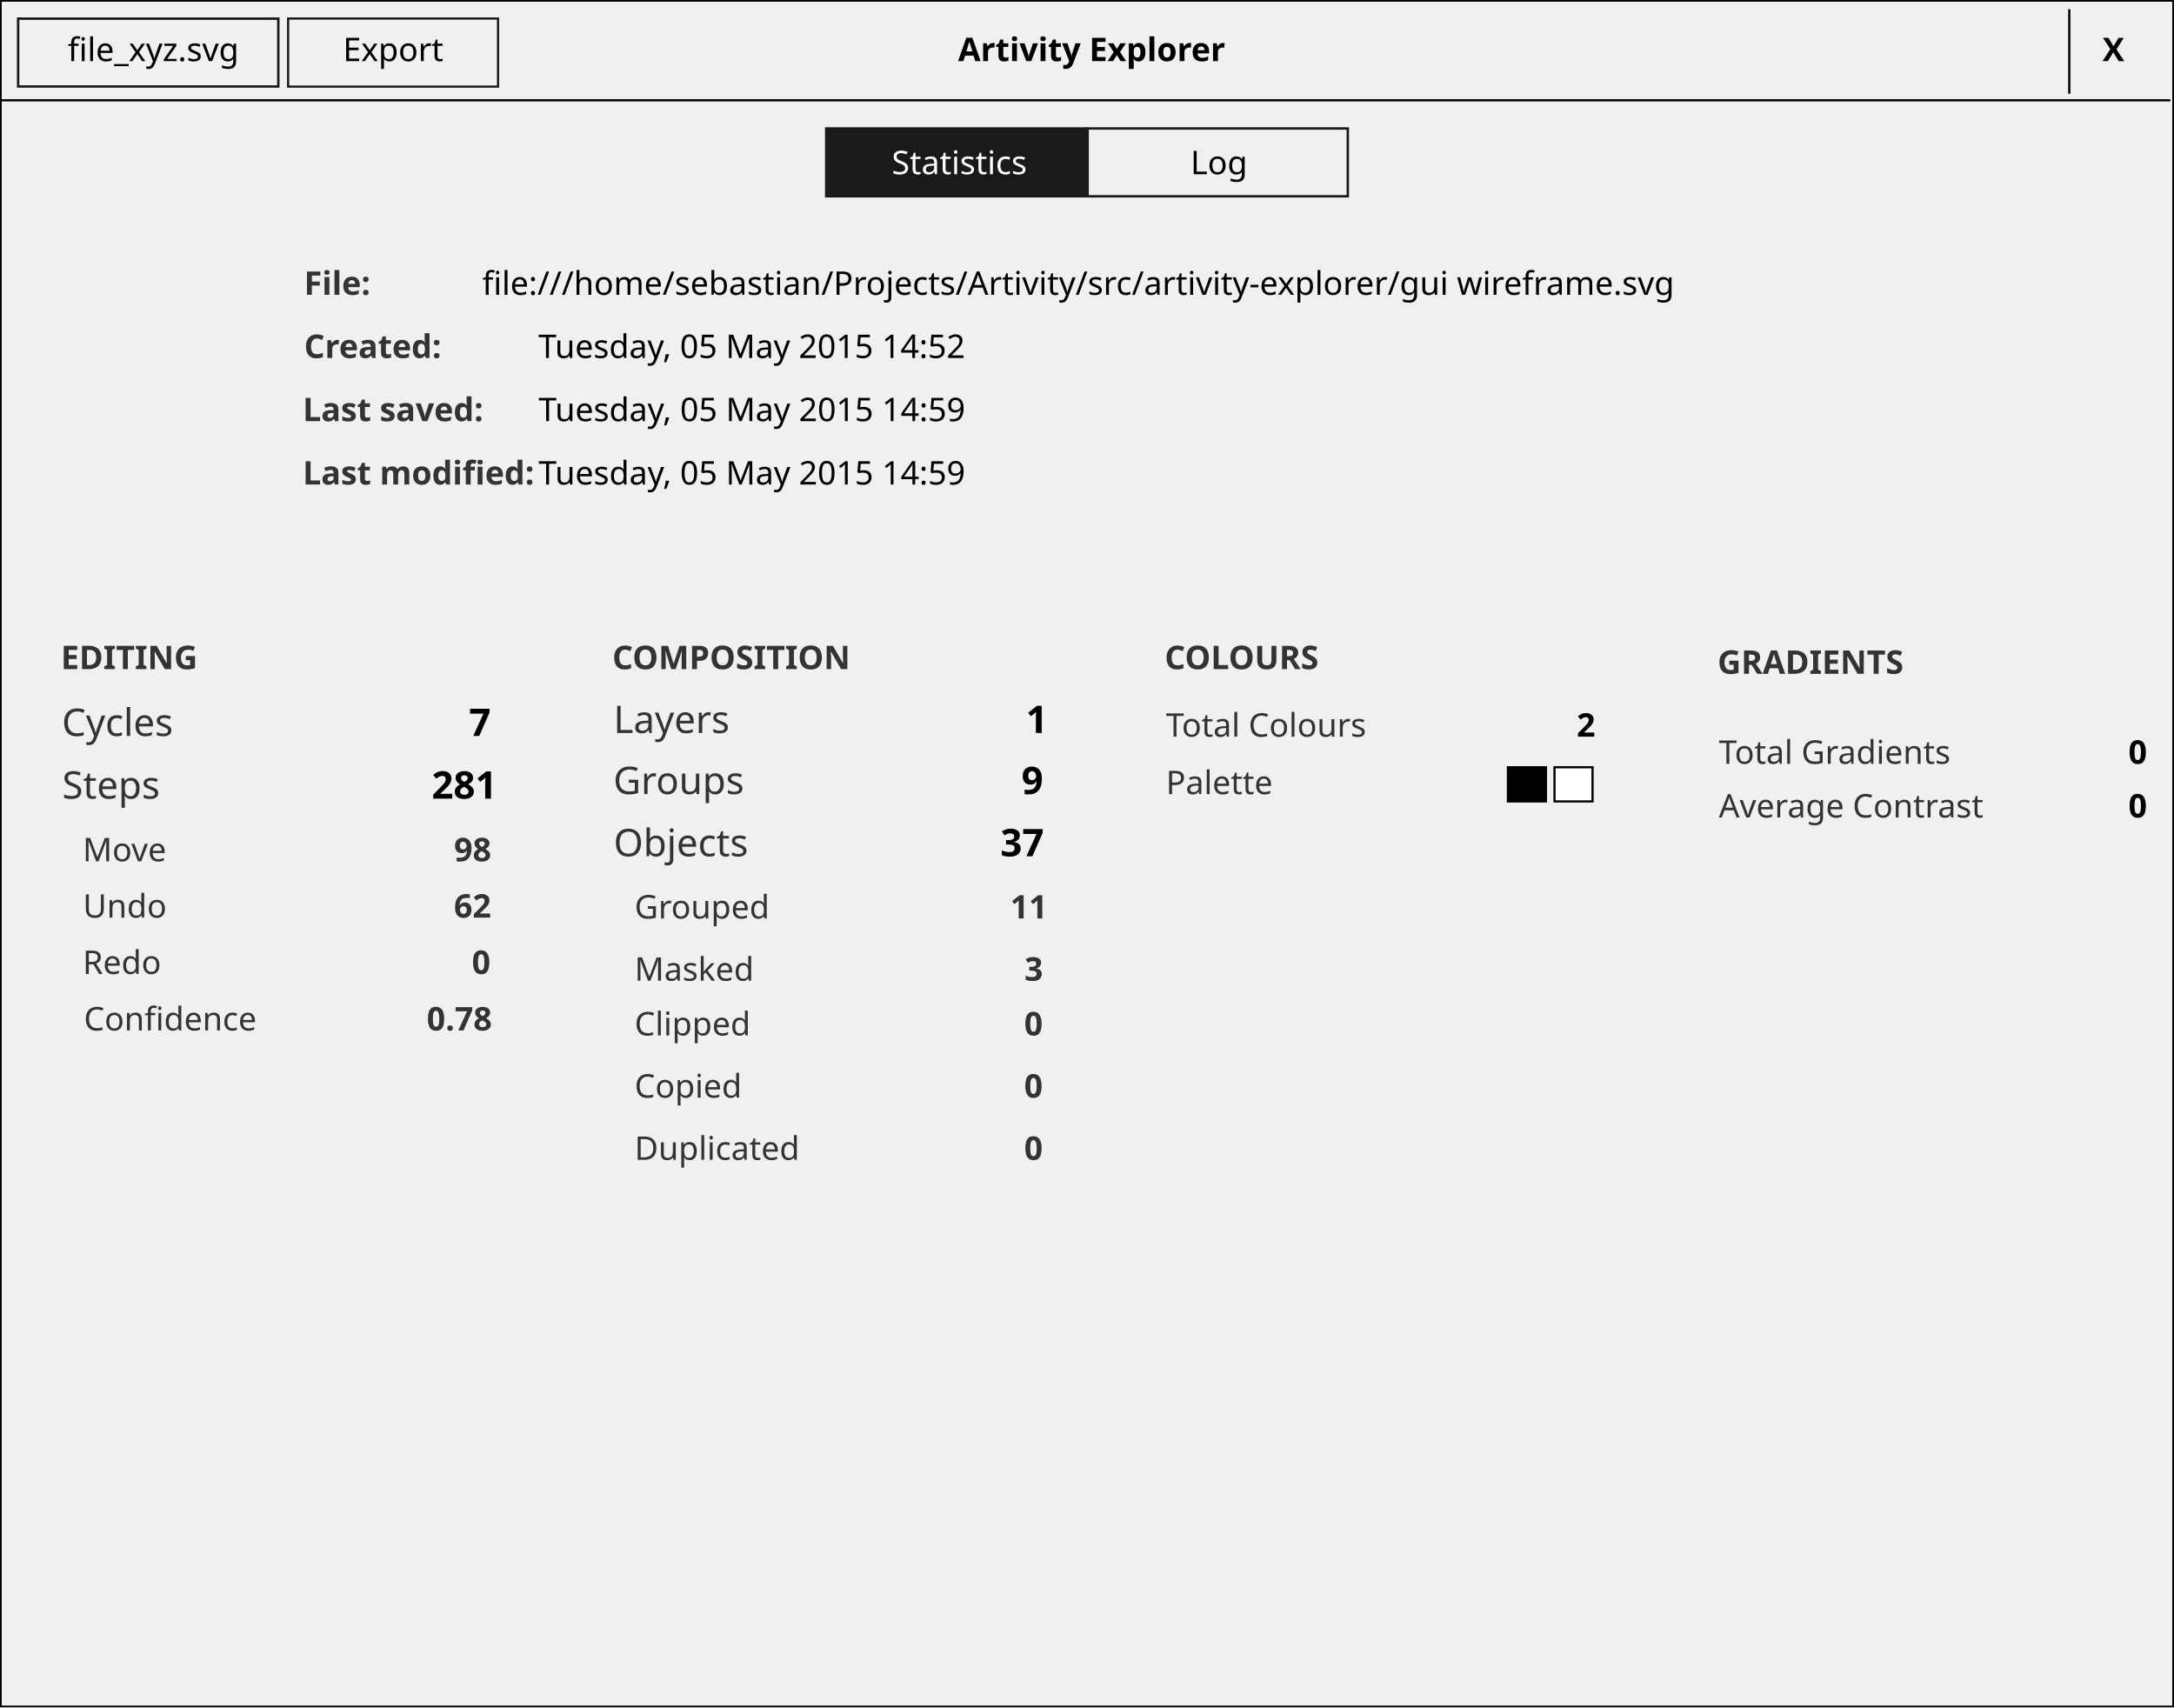
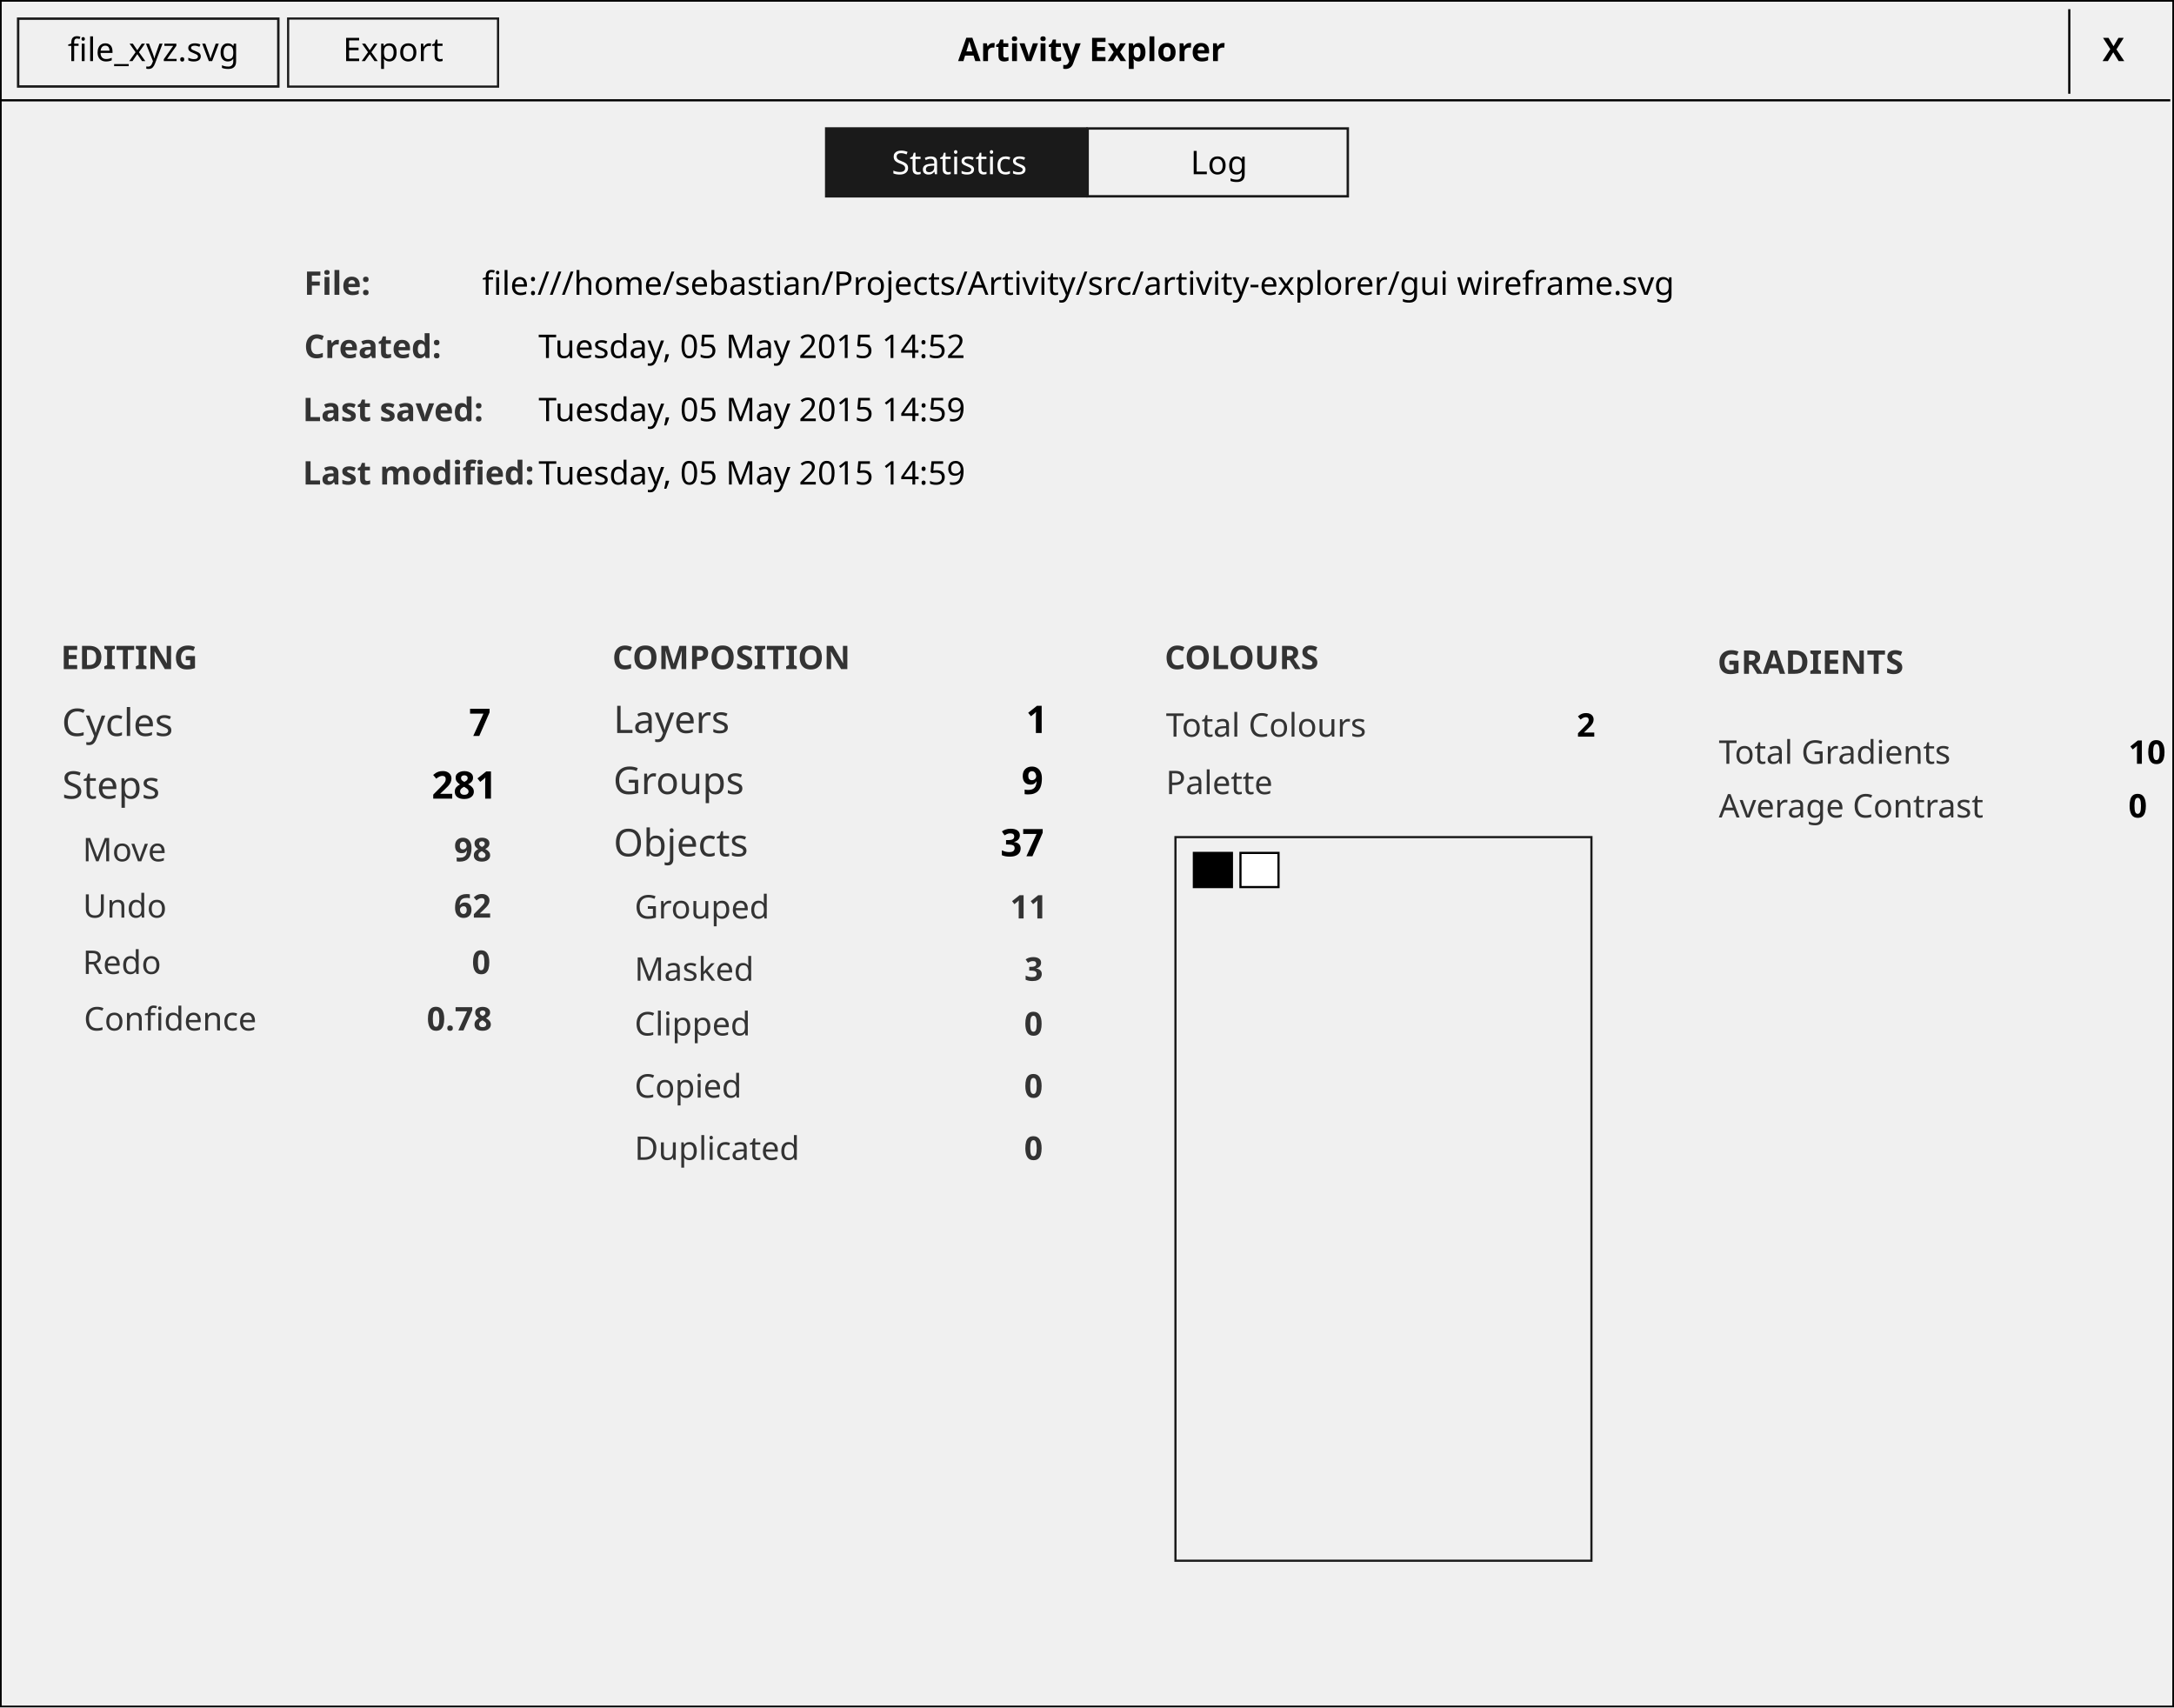
<svg xmlns="http://www.w3.org/2000/svg" width="282.222mm" height="221.625mm" viewBox="0 0 1000 785.286" id="svg4745" version="1.1">
  <defs id="defs4747" />
  <g id="layer1" transform="translate(-1134.132,-47.57648)">
    <rect style="fill:none;stroke:#000000;stroke-width:0.778" id="rect5312" width="999.222" height="784.508" x="1134.521" y="47.965" />
    <g id="g4406" transform="translate(-19.1929,45.77842)">
      <text id="text5436" y="475.751" x="1191.905" style="font-style:normal;font-variant:normal;font-weight:normal;font-stretch:normal;font-size:40px;line-height:125%;font-family:'Droid Sans';-inkscape-font-specification:'Droid Sans';letter-spacing:0px;word-spacing:0px;fill:#333333;fill-opacity:1;stroke:none;stroke-width:1px;stroke-linecap:butt;stroke-linejoin:miter;stroke-opacity:1" xml:space="preserve">
        <tspan style="font-style:normal;font-variant:normal;font-weight:normal;font-stretch:normal;font-size:15px;font-family:'Droid Sans';-inkscape-font-specification:'Droid Sans';fill:#333333" y="475.751" x="1191.905" id="tspan5438">Confidence</tspan>
      </text>
      <text xml:space="preserve" style="font-style:normal;font-variant:normal;font-weight:bold;font-stretch:normal;font-size:40px;line-height:125%;font-family:'Droid Sans';-inkscape-font-specification:'Droid Sans Bold';letter-spacing:0px;word-spacing:0px;fill:#333333;fill-opacity:1;stroke:none;stroke-width:1px;stroke-linecap:butt;stroke-linejoin:miter;stroke-opacity:1" x="1349.62" y="475.751" id="text5440">
        <tspan id="tspan5442" x="1349.62" y="475.751" style="font-style:normal;font-variant:normal;font-weight:bold;font-stretch:normal;font-size:15px;font-family:'Droid Sans';-inkscape-font-specification:'Droid Sans Bold';fill:#333333">0.78</tspan>
      </text>
      <text id="text5448" y="369.127" x="1181.932" style="font-style:normal;font-variant:normal;font-weight:normal;font-stretch:normal;font-size:17.5px;line-height:125%;font-family:'Droid Sans';-inkscape-font-specification:'Droid Sans';letter-spacing:0px;word-spacing:0px;fill:#333333;fill-opacity:1;stroke:none;stroke-width:1px;stroke-linecap:butt;stroke-linejoin:miter;stroke-opacity:1" xml:space="preserve">
        <tspan style="font-style:normal;font-variant:normal;font-weight:normal;font-stretch:normal;font-size:17.5px;font-family:'Droid Sans';-inkscape-font-specification:'Droid Sans';fill:#333333" y="369.127" x="1181.932" id="tspan5450">Steps</tspan>
      </text>
      <text id="text5452" y="369.127" x="1351.904" style="font-style:normal;font-variant:normal;font-weight:bold;font-stretch:normal;font-size:17.5px;line-height:125%;font-family:'Droid Sans';-inkscape-font-specification:'Droid Sans Bold';letter-spacing:0px;word-spacing:0px;fill:#000000;fill-opacity:1;stroke:none;stroke-width:1px;stroke-linecap:butt;stroke-linejoin:miter;stroke-opacity:1" xml:space="preserve">
        <tspan style="font-style:normal;font-variant:normal;font-weight:bold;font-stretch:normal;font-size:17.5px;font-family:'Droid Sans';-inkscape-font-specification:'Droid Sans Bold'" y="369.127" x="1351.904" id="tspan5454">281</tspan>
      </text>
      <text xml:space="preserve" style="font-style:normal;font-variant:normal;font-weight:normal;font-stretch:normal;font-size:40px;line-height:125%;font-family:'Droid Sans';-inkscape-font-specification:'Droid Sans';letter-spacing:0px;word-spacing:0px;fill:#333333;fill-opacity:1;stroke:none;stroke-width:1px;stroke-linecap:butt;stroke-linejoin:miter;stroke-opacity:1" x="1191.473" y="423.853" id="text5456">
        <tspan id="tspan5458" x="1191.473" y="423.853" style="font-style:normal;font-variant:normal;font-weight:normal;font-stretch:normal;font-size:15px;font-family:'Droid Sans';-inkscape-font-specification:'Droid Sans';fill:#333333">Undo</tspan>
      </text>
      <text xml:space="preserve" style="font-style:normal;font-variant:normal;font-weight:bold;font-stretch:normal;font-size:40px;line-height:125%;font-family:'Droid Sans';-inkscape-font-specification:'Droid Sans Bold';letter-spacing:0px;word-spacing:0px;fill:#333333;fill-opacity:1;stroke:none;stroke-width:1px;stroke-linecap:butt;stroke-linejoin:miter;stroke-opacity:1" x="1362.116" y="423.853" id="text5460">
        <tspan id="tspan5462" x="1362.116" y="423.853" style="font-style:normal;font-variant:normal;font-weight:bold;font-stretch:normal;font-size:15px;font-family:'Droid Sans';-inkscape-font-specification:'Droid Sans Bold';fill:#333333">62</tspan>
      </text>
      <text id="text5464" y="449.762" x="1191.363" style="font-style:normal;font-variant:normal;font-weight:normal;font-stretch:normal;font-size:40px;line-height:125%;font-family:'Droid Sans';-inkscape-font-specification:'Droid Sans';letter-spacing:0px;word-spacing:0px;fill:#333333;fill-opacity:1;stroke:none;stroke-width:1px;stroke-linecap:butt;stroke-linejoin:miter;stroke-opacity:1" xml:space="preserve">
        <tspan style="font-style:normal;font-variant:normal;font-weight:normal;font-stretch:normal;font-size:15px;font-family:'Droid Sans';-inkscape-font-specification:'Droid Sans';fill:#333333" y="449.762" x="1191.363" id="tspan5466">Redo</tspan>
      </text>
      <text id="text5468" y="449.762" x="1370.363" style="font-style:normal;font-variant:normal;font-weight:bold;font-stretch:normal;font-size:40px;line-height:125%;font-family:'Droid Sans';-inkscape-font-specification:'Droid Sans Bold';letter-spacing:0px;word-spacing:0px;fill:#333333;fill-opacity:1;stroke:none;stroke-width:1px;stroke-linecap:butt;stroke-linejoin:miter;stroke-opacity:1" xml:space="preserve">
        <tspan style="font-style:normal;font-variant:normal;font-weight:bold;font-stretch:normal;font-size:15px;font-family:'Droid Sans';-inkscape-font-specification:'Droid Sans Bold';fill:#333333" y="449.762" x="1370.363" id="tspan5470">0</tspan>
      </text>
      <text id="text5476" y="340.296" x="1181.778" style="font-style:normal;font-variant:normal;font-weight:normal;font-stretch:normal;font-size:17.5px;line-height:125%;font-family:'Droid Sans';-inkscape-font-specification:'Droid Sans';letter-spacing:0px;word-spacing:0px;fill:#333333;fill-opacity:1;stroke:none;stroke-width:1px;stroke-linecap:butt;stroke-linejoin:miter;stroke-opacity:1" xml:space="preserve">
        <tspan style="font-style:normal;font-variant:normal;font-weight:normal;font-stretch:normal;font-size:17.5px;font-family:'Droid Sans';-inkscape-font-specification:'Droid Sans';fill:#333333" y="340.296" x="1181.778" id="tspan5478">Cycles</tspan>
      </text>
      <text xml:space="preserve" style="font-style:normal;font-variant:normal;font-weight:bold;font-stretch:normal;font-size:17.5px;line-height:125%;font-family:'Droid Sans';-inkscape-font-specification:'Droid Sans Bold';letter-spacing:0px;word-spacing:0px;fill:#000000;fill-opacity:1;stroke:none;stroke-width:1px;stroke-linecap:butt;stroke-linejoin:miter;stroke-opacity:1" x="1369.08" y="340.296" id="text5472">
        <tspan id="tspan5474" x="1369.08" y="340.296" style="font-style:normal;font-variant:normal;font-weight:bold;font-stretch:normal;font-size:17.5px;font-family:'Droid Sans';-inkscape-font-specification:'Droid Sans Bold'">7</tspan>
      </text>
      <text xml:space="preserve" style="font-style:normal;font-variant:normal;font-weight:normal;font-stretch:normal;font-size:40px;line-height:125%;font-family:'Droid Sans';-inkscape-font-specification:'Droid Sans';letter-spacing:0px;word-spacing:0px;fill:#333333;fill-opacity:1;stroke:none;stroke-width:1px;stroke-linecap:butt;stroke-linejoin:miter;stroke-opacity:1" x="1191.363" y="397.944" id="text5514">
        <tspan id="tspan5516" x="1191.363" y="397.944" style="font-style:normal;font-variant:normal;font-weight:normal;font-stretch:normal;font-size:15px;font-family:'Droid Sans';-inkscape-font-specification:'Droid Sans';fill:#333333">Move</tspan>
      </text>
      <text xml:space="preserve" style="font-style:normal;font-variant:normal;font-weight:bold;font-stretch:normal;font-size:40px;line-height:125%;font-family:'Droid Sans';-inkscape-font-specification:'Droid Sans Bold';letter-spacing:0px;word-spacing:0px;fill:#333333;fill-opacity:1;stroke:none;stroke-width:1px;stroke-linecap:butt;stroke-linejoin:miter;stroke-opacity:1" x="1362.159" y="397.944" id="text5518">
        <tspan id="tspan5520" x="1362.159" y="397.944" style="font-style:normal;font-variant:normal;font-weight:bold;font-stretch:normal;font-size:15px;font-family:'Droid Sans';-inkscape-font-specification:'Droid Sans Bold';fill:#333333">98</tspan>
      </text>
      <text id="text5620" y="309.566" x="1181.316" style="font-style:normal;font-variant:normal;font-weight:bold;font-stretch:normal;font-size:15px;line-height:125%;font-family:sans-serif;-inkscape-font-specification:'sans-serif Bold';letter-spacing:0px;word-spacing:0px;fill:#333333;fill-opacity:1;stroke:none;stroke-width:1px;stroke-linecap:butt;stroke-linejoin:miter;stroke-opacity:1" xml:space="preserve">
        <tspan y="309.566" x="1181.316" id="tspan5622">EDITING</tspan>
      </text>
    </g>
-     <g id="g4382" transform="translate(489.8769,-434.8107)">
-       <text xml:space="preserve" style="font-style:normal;font-variant:normal;font-weight:normal;font-stretch:normal;font-size:40px;line-height:125%;font-family:'Droid Sans';-inkscape-font-specification:'Droid Sans';letter-spacing:0px;word-spacing:0px;fill:#333333;fill-opacity:1;stroke:none;stroke-width:1px;stroke-linecap:butt;stroke-linejoin:miter;stroke-opacity:1" x="1180.568" y="821.221" id="text5522">
-         <tspan id="tspan5524" x="1180.568" y="821.221" style="font-style:normal;font-variant:normal;font-weight:normal;font-stretch:normal;font-size:15px;font-family:'Droid Sans';-inkscape-font-specification:'Droid Sans';fill:#333333">Total Colours</tspan>
-       </text>
-       <text id="text5526" y="821.221" x="1369.512" style="font-style:normal;font-variant:normal;font-weight:bold;font-stretch:normal;font-size:40px;line-height:125%;font-family:'Droid Sans';-inkscape-font-specification:'Droid Sans Bold';letter-spacing:0px;word-spacing:0px;fill:#000000;fill-opacity:1;stroke:none;stroke-width:1px;stroke-linecap:butt;stroke-linejoin:miter;stroke-opacity:1" xml:space="preserve">
-         <tspan style="font-style:normal;font-variant:normal;font-weight:bold;font-stretch:normal;font-size:15px;font-family:'Droid Sans';-inkscape-font-specification:'Droid Sans Bold'" y="821.221" x="1369.512" id="tspan5528">2</tspan>
-       </text>
-       <text id="text5546" y="847.65" x="1180.568" style="font-style:normal;font-variant:normal;font-weight:normal;font-stretch:normal;font-size:40px;line-height:125%;font-family:'Droid Sans';-inkscape-font-specification:'Droid Sans';letter-spacing:0px;word-spacing:0px;fill:#333333;fill-opacity:1;stroke:none;stroke-width:1px;stroke-linecap:butt;stroke-linejoin:miter;stroke-opacity:1" xml:space="preserve">
-         <tspan style="font-style:normal;font-variant:normal;font-weight:normal;font-stretch:normal;font-size:15px;font-family:'Droid Sans';-inkscape-font-specification:'Droid Sans';fill:#333333" y="847.65" x="1180.568" id="tspan5548">Palette</tspan>
-       </text>
-       <rect y="835.291" x="1337.869" height="15.714" width="17.5" id="rect5550" style="fill:#000000;stroke:#000000" />
-       <rect style="fill:#ffffff;stroke:#000000" id="rect5552" width="17.5" height="15.714" x="1359.297" y="835.291" />
-       <text xml:space="preserve" style="font-style:normal;font-variant:normal;font-weight:bold;font-stretch:normal;font-size:15px;line-height:125%;font-family:sans-serif;-inkscape-font-specification:'sans-serif Bold';letter-spacing:0px;word-spacing:0px;fill:#333333;fill-opacity:1;stroke:none;stroke-width:1px;stroke-linecap:butt;stroke-linejoin:miter;stroke-opacity:1" x="1179.983" y="790.155" id="text5624">
-         <tspan id="tspan5626" x="1179.983" y="790.155">COLOURS</tspan>
-       </text>
-     </g>
+     <text id="text5522" y="386.411" x="1670.445" style="font-style:normal;font-variant:normal;font-weight:normal;font-stretch:normal;font-size:40px;line-height:125%;font-family:'Droid Sans';-inkscape-font-specification:'Droid Sans';letter-spacing:0px;word-spacing:0px;fill:#333333;fill-opacity:1;stroke:none;stroke-width:1px;stroke-linecap:butt;stroke-linejoin:miter;stroke-opacity:1" xml:space="preserve">
+       <tspan style="font-style:normal;font-variant:normal;font-weight:normal;font-stretch:normal;font-size:15px;font-family:'Droid Sans';-inkscape-font-specification:'Droid Sans';fill:#333333" y="386.411" x="1670.445" id="tspan5524">Total Colours</tspan>
+     </text>
+     <text xml:space="preserve" style="font-style:normal;font-variant:normal;font-weight:bold;font-stretch:normal;font-size:40px;line-height:125%;font-family:'Droid Sans';-inkscape-font-specification:'Droid Sans Bold';letter-spacing:0px;word-spacing:0px;fill:#000000;fill-opacity:1;stroke:none;stroke-width:1px;stroke-linecap:butt;stroke-linejoin:miter;stroke-opacity:1" x="1859.388" y="386.411" id="text5526">
+       <tspan id="tspan5528" x="1859.388" y="386.411" style="font-style:normal;font-variant:normal;font-weight:bold;font-stretch:normal;font-size:15px;font-family:'Droid Sans';-inkscape-font-specification:'Droid Sans Bold'">2</tspan>
+     </text>
+     <text xml:space="preserve" style="font-style:normal;font-variant:normal;font-weight:normal;font-stretch:normal;font-size:40px;line-height:125%;font-family:'Droid Sans';-inkscape-font-specification:'Droid Sans';letter-spacing:0px;word-spacing:0px;fill:#333333;fill-opacity:1;stroke:none;stroke-width:1px;stroke-linecap:butt;stroke-linejoin:miter;stroke-opacity:1" x="1670.445" y="412.839" id="text5546">
+       <tspan id="tspan5548" x="1670.445" y="412.839" style="font-style:normal;font-variant:normal;font-weight:normal;font-stretch:normal;font-size:15px;font-family:'Droid Sans';-inkscape-font-specification:'Droid Sans';fill:#333333">Palette</tspan>
+     </text>
+     <rect style="fill:#000000;stroke:#000000" id="rect5550" width="17.5" height="15.714" x="1683.294" y="439.876" />
+     <rect y="439.876" x="1704.722" height="15.714" width="17.5" id="rect5552" style="fill:#ffffff;stroke:#000000" />
+     <text id="text5624" y="355.345" x="1669.86" style="font-style:normal;font-variant:normal;font-weight:bold;font-stretch:normal;font-size:15px;line-height:125%;font-family:sans-serif;-inkscape-font-specification:'sans-serif Bold';letter-spacing:0px;word-spacing:0px;fill:#333333;fill-opacity:1;stroke:none;stroke-width:1px;stroke-linecap:butt;stroke-linejoin:miter;stroke-opacity:1" xml:space="preserve">
+       <tspan y="355.345" x="1669.86" id="tspan5626">COLOURS</tspan>
+     </text>
    <g id="g4394" transform="translate(743.6643,-544.7035)">
      <text id="text5530" y="943.574" x="1181.078" style="font-style:normal;font-variant:normal;font-weight:normal;font-stretch:normal;font-size:40px;line-height:125%;font-family:'Droid Sans';-inkscape-font-specification:'Droid Sans';letter-spacing:0px;word-spacing:0px;fill:#333333;fill-opacity:1;stroke:none;stroke-width:1px;stroke-linecap:butt;stroke-linejoin:miter;stroke-opacity:1" xml:space="preserve">
        <tspan style="font-style:normal;font-variant:normal;font-weight:normal;font-stretch:normal;font-size:15px;font-family:'Droid Sans';-inkscape-font-specification:'Droid Sans';fill:#333333" y="943.574" x="1181.078" id="tspan5532">Total Gradients</tspan>
      </text>
      <text xml:space="preserve" style="font-style:normal;font-variant:normal;font-weight:bold;font-stretch:normal;font-size:40px;line-height:125%;font-family:'Droid Sans';-inkscape-font-specification:'Droid Sans Bold';letter-spacing:0px;word-spacing:0px;fill:#000000;fill-opacity:1;stroke:none;stroke-width:1px;stroke-linecap:butt;stroke-linejoin:miter;stroke-opacity:1" x="1369.497" y="943.574" id="text5534">
-         <tspan id="tspan5536" x="1369.497" y="943.574" style="font-style:normal;font-variant:normal;font-weight:bold;font-stretch:normal;font-size:15px;font-family:'Droid Sans';-inkscape-font-specification:'Droid Sans Bold'">0</tspan>
+         <tspan id="tspan5536" x="1369.497" y="943.574" style="font-style:normal;font-variant:normal;font-weight:bold;font-stretch:normal;font-size:15px;font-family:'Droid Sans';-inkscape-font-specification:'Droid Sans Bold'">10</tspan>
      </text>
      <text xml:space="preserve" style="font-style:normal;font-variant:normal;font-weight:normal;font-stretch:normal;font-size:40px;line-height:125%;font-family:'Droid Sans';-inkscape-font-specification:'Droid Sans';letter-spacing:0px;word-spacing:0px;fill:#333333;fill-opacity:1;stroke:none;stroke-width:1px;stroke-linecap:butt;stroke-linejoin:miter;stroke-opacity:1" x="1181.078" y="968.288" id="text5538">
        <tspan id="tspan5540" x="1181.078" y="968.288" style="font-style:normal;font-variant:normal;font-weight:normal;font-stretch:normal;font-size:15px;font-family:'Droid Sans';-inkscape-font-specification:'Droid Sans';fill:#333333">Average Contrast</tspan>
      </text>
      <text id="text5542" y="968.288" x="1369.497" style="font-style:normal;font-variant:normal;font-weight:bold;font-stretch:normal;font-size:40px;line-height:125%;font-family:'Droid Sans';-inkscape-font-specification:'Droid Sans Bold';letter-spacing:0px;word-spacing:0px;fill:#000000;fill-opacity:1;stroke:none;stroke-width:1px;stroke-linecap:butt;stroke-linejoin:miter;stroke-opacity:1" xml:space="preserve">
        <tspan style="font-style:normal;font-variant:normal;font-weight:bold;font-stretch:normal;font-size:15px;font-family:'Droid Sans';-inkscape-font-specification:'Droid Sans Bold'" y="968.288" x="1369.497" id="tspan5544">0</tspan>
      </text>
      <text id="text5628" y="902.191" x="1180.493" style="font-style:normal;font-variant:normal;font-weight:bold;font-stretch:normal;font-size:15px;line-height:125%;font-family:sans-serif;-inkscape-font-specification:'sans-serif Bold';letter-spacing:0px;word-spacing:0px;fill:#333333;fill-opacity:1;stroke:none;stroke-width:1px;stroke-linecap:butt;stroke-linejoin:miter;stroke-opacity:1" xml:space="preserve">
        <tspan y="902.191" x="1180.493" id="tspan5630">GRADIENTS</tspan>
      </text>
    </g>
    <g id="g4346" transform="translate(234.4388,-167.7469)">
      <text xml:space="preserve" style="font-style:normal;font-variant:normal;font-weight:normal;font-stretch:normal;font-size:17.5px;line-height:125%;font-family:'Droid Sans';-inkscape-font-specification:'Droid Sans';letter-spacing:0px;word-spacing:0px;fill:#333333;fill-opacity:1;stroke:none;stroke-width:1px;stroke-linecap:butt;stroke-linejoin:miter;stroke-opacity:1" x="1181.886" y="552.465" id="text5428">
        <tspan id="tspan5430" x="1181.886" y="552.465" style="font-style:normal;font-variant:normal;font-weight:normal;font-stretch:normal;font-size:17.5px;font-family:'Droid Sans';-inkscape-font-specification:'Droid Sans';fill:#333333">Layers</tspan>
      </text>
      <text id="text5432" y="552.465" x="1371.604" style="font-style:normal;font-variant:normal;font-weight:bold;font-stretch:normal;font-size:17.5px;line-height:125%;font-family:'Droid Sans';-inkscape-font-specification:'Droid Sans Bold';letter-spacing:0px;word-spacing:0px;fill:#000000;fill-opacity:1;stroke:none;stroke-width:1px;stroke-linecap:butt;stroke-linejoin:miter;stroke-opacity:1" xml:space="preserve">
        <tspan style="font-style:normal;font-variant:normal;font-weight:bold;font-stretch:normal;font-size:17.5px;font-family:'Droid Sans';-inkscape-font-specification:'Droid Sans Bold'" y="552.465" x="1371.604" id="tspan5434">1</tspan>
      </text>
      <text id="text5420" y="609.166" x="1181.937" style="font-style:normal;font-variant:normal;font-weight:normal;font-stretch:normal;font-size:17.5px;line-height:125%;font-family:'Droid Sans';-inkscape-font-specification:'Droid Sans';letter-spacing:0px;word-spacing:0px;fill:#333333;fill-opacity:1;stroke:none;stroke-width:1px;stroke-linecap:butt;stroke-linejoin:miter;stroke-opacity:1" xml:space="preserve">
        <tspan style="font-style:normal;font-variant:normal;font-weight:normal;font-stretch:normal;font-size:17.5px;font-family:'Droid Sans';-inkscape-font-specification:'Droid Sans';fill:#333333" y="609.166" x="1181.937" id="tspan5422">Objects</tspan>
      </text>
      <text xml:space="preserve" style="font-style:normal;font-variant:normal;font-weight:bold;font-stretch:normal;font-size:17.5px;line-height:125%;font-family:'Droid Sans';-inkscape-font-specification:'Droid Sans Bold';letter-spacing:0px;word-spacing:0px;fill:#000000;fill-opacity:1;stroke:none;stroke-width:1px;stroke-linecap:butt;stroke-linejoin:miter;stroke-opacity:1" x="1359.863" y="609.166" id="text5424">
        <tspan id="tspan5426" x="1359.863" y="609.166" style="font-style:normal;font-variant:normal;font-weight:bold;font-stretch:normal;font-size:17.5px;font-family:'Droid Sans';-inkscape-font-specification:'Droid Sans Bold'">37</tspan>
      </text>
      <text xml:space="preserve" style="font-style:normal;font-variant:normal;font-weight:normal;font-stretch:normal;font-size:40px;line-height:125%;font-family:'Droid Sans';-inkscape-font-specification:'Droid Sans';letter-spacing:0px;word-spacing:0px;fill:#333333;fill-opacity:1;stroke:none;stroke-width:1px;stroke-linecap:butt;stroke-linejoin:miter;stroke-opacity:1" x="1191.58" y="666.402" id="text5480">
        <tspan id="tspan5482" x="1191.58" y="666.402" style="font-style:normal;font-variant:normal;font-weight:normal;font-stretch:normal;font-size:15px;font-family:'Droid Sans';-inkscape-font-specification:'Droid Sans';fill:#333333">Masked</tspan>
      </text>
      <text xml:space="preserve" style="font-style:normal;font-variant:normal;font-weight:bold;font-stretch:normal;font-size:40px;line-height:125%;font-family:'Droid Sans';-inkscape-font-specification:'Droid Sans Bold';letter-spacing:0px;word-spacing:0px;fill:#333333;fill-opacity:1;stroke:none;stroke-width:1px;stroke-linecap:butt;stroke-linejoin:miter;stroke-opacity:1" x="1370.902" y="666.402" id="text5484">
        <tspan id="tspan5486" x="1370.902" y="666.402" style="font-style:normal;font-variant:normal;font-weight:bold;font-stretch:normal;font-size:15px;font-family:'Droid Sans';-inkscape-font-specification:'Droid Sans Bold';fill:#333333">3</tspan>
      </text>
      <text id="text5488" y="691.563" x="1191.58" style="font-style:normal;font-variant:normal;font-weight:normal;font-stretch:normal;font-size:40px;line-height:125%;font-family:'Droid Sans';-inkscape-font-specification:'Droid Sans';letter-spacing:0px;word-spacing:0px;fill:#333333;fill-opacity:1;stroke:none;stroke-width:1px;stroke-linecap:butt;stroke-linejoin:miter;stroke-opacity:1" xml:space="preserve">
        <tspan style="font-style:normal;font-variant:normal;font-weight:normal;font-stretch:normal;font-size:15px;font-family:'Droid Sans';-inkscape-font-specification:'Droid Sans';fill:#333333" y="691.563" x="1191.58" id="tspan5490">Clipped</tspan>
      </text>
      <text id="text5492" y="691.563" x="1370.785" style="font-style:normal;font-variant:normal;font-weight:bold;font-stretch:normal;font-size:40px;line-height:125%;font-family:'Droid Sans';-inkscape-font-specification:'Droid Sans Bold';letter-spacing:0px;word-spacing:0px;fill:#333333;fill-opacity:1;stroke:none;stroke-width:1px;stroke-linecap:butt;stroke-linejoin:miter;stroke-opacity:1" xml:space="preserve">
        <tspan style="font-style:normal;font-variant:normal;font-weight:bold;font-stretch:normal;font-size:15px;font-family:'Droid Sans';-inkscape-font-specification:'Droid Sans Bold';fill:#333333" y="691.563" x="1370.785" id="tspan5494">0</tspan>
      </text>
      <text xml:space="preserve" style="font-style:normal;font-variant:normal;font-weight:normal;font-stretch:normal;font-size:40px;line-height:125%;font-family:'Droid Sans';-inkscape-font-specification:'Droid Sans';letter-spacing:0px;word-spacing:0px;fill:#333333;fill-opacity:1;stroke:none;stroke-width:1px;stroke-linecap:butt;stroke-linejoin:miter;stroke-opacity:1" x="1191.58" y="720.181" id="text5496">
        <tspan id="tspan5498" x="1191.58" y="720.181" style="font-style:normal;font-variant:normal;font-weight:normal;font-stretch:normal;font-size:15px;font-family:'Droid Sans';-inkscape-font-specification:'Droid Sans';fill:#333333">Copied</tspan>
      </text>
      <text xml:space="preserve" style="font-style:normal;font-variant:normal;font-weight:bold;font-stretch:normal;font-size:40px;line-height:125%;font-family:'Droid Sans';-inkscape-font-specification:'Droid Sans Bold';letter-spacing:0px;word-spacing:0px;fill:#333333;fill-opacity:1;stroke:none;stroke-width:1px;stroke-linecap:butt;stroke-linejoin:miter;stroke-opacity:1" x="1370.785" y="720.181" id="text5500">
        <tspan id="tspan5502" x="1370.785" y="720.181" style="font-style:normal;font-variant:normal;font-weight:bold;font-stretch:normal;font-size:15px;font-family:'Droid Sans';-inkscape-font-specification:'Droid Sans Bold';fill:#333333">0</tspan>
      </text>
      <text id="text5504" y="748.799" x="1191.58" style="font-style:normal;font-variant:normal;font-weight:normal;font-stretch:normal;font-size:40px;line-height:125%;font-family:'Droid Sans';-inkscape-font-specification:'Droid Sans';letter-spacing:0px;word-spacing:0px;fill:#333333;fill-opacity:1;stroke:none;stroke-width:1px;stroke-linecap:butt;stroke-linejoin:miter;stroke-opacity:1" xml:space="preserve">
        <tspan style="font-style:normal;font-variant:normal;font-weight:normal;font-stretch:normal;font-size:15px;font-family:'Droid Sans';-inkscape-font-specification:'Droid Sans';fill:#333333" y="748.799" x="1191.58" id="tspan5506">Duplicated</tspan>
      </text>
      <text id="text5508" y="748.799" x="1370.785" style="font-style:normal;font-variant:normal;font-weight:bold;font-stretch:normal;font-size:40px;line-height:125%;font-family:'Droid Sans';-inkscape-font-specification:'Droid Sans Bold';letter-spacing:0px;word-spacing:0px;fill:#333333;fill-opacity:1;stroke:none;stroke-width:1px;stroke-linecap:butt;stroke-linejoin:miter;stroke-opacity:1" xml:space="preserve">
        <tspan style="font-style:normal;font-variant:normal;font-weight:bold;font-stretch:normal;font-size:15px;font-family:'Droid Sans';-inkscape-font-specification:'Droid Sans Bold';fill:#333333" y="748.799" x="1370.785" id="tspan5510">0</tspan>
      </text>
      <text xml:space="preserve" style="font-style:normal;font-variant:normal;font-weight:normal;font-stretch:normal;font-size:40px;line-height:125%;font-family:'Droid Sans';-inkscape-font-specification:'Droid Sans';letter-spacing:0px;word-spacing:0px;fill:#333333;fill-opacity:1;stroke:none;stroke-width:1px;stroke-linecap:butt;stroke-linejoin:miter;stroke-opacity:1" x="1191.58" y="637.784" id="text5590">
        <tspan id="tspan5592" x="1191.58" y="637.784" style="font-style:normal;font-variant:normal;font-weight:normal;font-stretch:normal;font-size:15px;font-family:'Droid Sans';-inkscape-font-specification:'Droid Sans';fill:#333333">Grouped</tspan>
      </text>
      <text xml:space="preserve" style="font-style:normal;font-variant:normal;font-weight:bold;font-stretch:normal;font-size:40px;line-height:125%;font-family:'Droid Sans';-inkscape-font-specification:'Droid Sans Bold';letter-spacing:0px;word-spacing:0px;fill:#333333;fill-opacity:1;stroke:none;stroke-width:1px;stroke-linecap:butt;stroke-linejoin:miter;stroke-opacity:1" x="1364.339" y="637.784" id="text5594">
        <tspan id="tspan5596" x="1364.339" y="637.784" style="font-style:normal;font-variant:normal;font-weight:bold;font-stretch:normal;font-size:15px;font-family:'Droid Sans';-inkscape-font-specification:'Droid Sans Bold';fill:#333333">11</tspan>
      </text>
      <text xml:space="preserve" style="font-style:normal;font-variant:normal;font-weight:bold;font-stretch:normal;font-size:15px;line-height:125%;font-family:sans-serif;-inkscape-font-specification:'sans-serif Bold';letter-spacing:0px;word-spacing:0px;fill:#333333;fill-opacity:1;stroke:none;stroke-width:1px;stroke-linecap:butt;stroke-linejoin:miter;stroke-opacity:1" x="1181.352" y="523.091" id="text5632">
        <tspan id="tspan5634" x="1181.352" y="523.091">COMPOSITION</tspan>
      </text>
      <text id="text5638" y="580.548" x="1181.799" style="font-style:normal;font-variant:normal;font-weight:normal;font-stretch:normal;font-size:17.5px;line-height:125%;font-family:'Droid Sans';-inkscape-font-specification:'Droid Sans';letter-spacing:0px;word-spacing:0px;fill:#333333;fill-opacity:1;stroke:none;stroke-width:1px;stroke-linecap:butt;stroke-linejoin:miter;stroke-opacity:1" xml:space="preserve">
        <tspan style="font-style:normal;font-variant:normal;font-weight:normal;font-stretch:normal;font-size:17.5px;font-family:'Droid Sans';-inkscape-font-specification:'Droid Sans';fill:#333333" y="580.548" x="1181.799" id="tspan5640">Groups</tspan>
      </text>
      <text xml:space="preserve" style="font-style:normal;font-variant:normal;font-weight:bold;font-stretch:normal;font-size:17.5px;line-height:125%;font-family:'Droid Sans';-inkscape-font-specification:'Droid Sans Bold';letter-spacing:0px;word-spacing:0px;fill:#000000;fill-opacity:1;stroke:none;stroke-width:1px;stroke-linecap:butt;stroke-linejoin:miter;stroke-opacity:1" x="1369.57" y="580.548" id="text5642">
        <tspan id="tspan5644" x="1369.57" y="580.548" style="font-style:normal;font-variant:normal;font-weight:bold;font-stretch:normal;font-size:17.5px;font-family:'Droid Sans';-inkscape-font-specification:'Droid Sans Bold'">9</tspan>
      </text>
    </g>
    <text id="text5666" y="75.693" x="1574.836" style="font-style:normal;font-variant:normal;font-weight:bold;font-stretch:normal;font-size:40px;line-height:125%;font-family:'Droid Sans';-inkscape-font-specification:'Droid Sans Bold';letter-spacing:0px;word-spacing:0px;fill:#000000;fill-opacity:1;stroke:none;stroke-width:1px;stroke-linecap:butt;stroke-linejoin:miter;stroke-opacity:1" xml:space="preserve">
      <tspan style="font-style:normal;font-variant:normal;font-weight:bold;font-stretch:normal;font-size:15px;font-family:'Droid Sans';-inkscape-font-specification:'Droid Sans Bold'" y="75.693" x="1574.836" id="tspan5668">Artivity Explorer</tspan>
    </text>
    <text id="text5346" y="212.232" x="1381.777" style="font-style:normal;font-variant:normal;font-weight:normal;font-stretch:normal;font-size:40px;line-height:125%;font-family:'Droid Sans';-inkscape-font-specification:'Droid Sans';letter-spacing:0px;word-spacing:0px;fill:#000000;fill-opacity:1;stroke:none;stroke-width:1px;stroke-linecap:butt;stroke-linejoin:miter;stroke-opacity:1" xml:space="preserve">
      <tspan style="font-style:normal;font-variant:normal;font-weight:normal;font-stretch:normal;font-size:15px;font-family:'Droid Sans';-inkscape-font-specification:'Droid Sans'" y="212.232" x="1381.777" id="tspan5348">Tuesday, 05 May 2015 14:52</tspan>
    </text>
    <text xml:space="preserve" style="font-style:normal;font-variant:normal;font-weight:bold;font-stretch:normal;font-size:40px;line-height:125%;font-family:'Droid Sans';-inkscape-font-specification:'Droid Sans Bold';letter-spacing:0px;word-spacing:0px;fill:#333333;fill-opacity:1;stroke:none;stroke-width:1px;stroke-linecap:butt;stroke-linejoin:miter;stroke-opacity:1" x="1274.003" y="212.232" id="text5356">
      <tspan id="tspan5358" x="1274.003" y="212.232" style="font-style:normal;font-variant:normal;font-weight:bold;font-stretch:normal;font-size:15px;font-family:'Droid Sans';-inkscape-font-specification:'Droid Sans Bold';fill:#333333">Created:</tspan>
    </text>
    <text xml:space="preserve" style="font-style:normal;font-variant:normal;font-weight:normal;font-stretch:normal;font-size:40px;line-height:125%;font-family:'Droid Sans';-inkscape-font-specification:'Droid Sans';letter-spacing:0px;word-spacing:0px;fill:#000000;fill-opacity:1;stroke:none;stroke-width:1px;stroke-linecap:butt;stroke-linejoin:miter;stroke-opacity:1" x="1381.835" y="241.288" id="text5350">
      <tspan id="tspan5352" x="1381.835" y="241.288" style="font-style:normal;font-variant:normal;font-weight:normal;font-stretch:normal;font-size:15px;font-family:'Droid Sans';-inkscape-font-specification:'Droid Sans'">Tuesday, 05 May 2015 14:59</tspan>
    </text>
    <text id="text5360" y="241.288" x="1273.373" style="font-style:normal;font-variant:normal;font-weight:bold;font-stretch:normal;font-size:40px;line-height:125%;font-family:'Droid Sans';-inkscape-font-specification:'Droid Sans Bold';letter-spacing:0px;word-spacing:0px;fill:#333333;fill-opacity:1;stroke:none;stroke-width:1px;stroke-linecap:butt;stroke-linejoin:miter;stroke-opacity:1" xml:space="preserve">
      <tspan style="font-style:normal;font-variant:normal;font-weight:bold;font-stretch:normal;font-size:15px;font-family:'Droid Sans';-inkscape-font-specification:'Droid Sans Bold';fill:#333333" y="241.288" x="1273.373" id="tspan5362">Last saved:</tspan>
    </text>
    <text id="text4256" y="270.425" x="1381.835" style="font-style:normal;font-variant:normal;font-weight:normal;font-stretch:normal;font-size:40px;line-height:125%;font-family:'Droid Sans';-inkscape-font-specification:'Droid Sans';letter-spacing:0px;word-spacing:0px;fill:#000000;fill-opacity:1;stroke:none;stroke-width:1px;stroke-linecap:butt;stroke-linejoin:miter;stroke-opacity:1" xml:space="preserve">
      <tspan style="font-style:normal;font-variant:normal;font-weight:normal;font-stretch:normal;font-size:15px;font-family:'Droid Sans';-inkscape-font-specification:'Droid Sans'" y="270.425" x="1381.835" id="tspan4258">Tuesday, 05 May 2015 14:59</tspan>
    </text>
    <text xml:space="preserve" style="font-style:normal;font-variant:normal;font-weight:bold;font-stretch:normal;font-size:40px;line-height:125%;font-family:'Droid Sans';-inkscape-font-specification:'Droid Sans Bold';letter-spacing:0px;word-spacing:0px;fill:#333333;fill-opacity:1;stroke:none;stroke-width:1px;stroke-linecap:butt;stroke-linejoin:miter;stroke-opacity:1" x="1273.373" y="270.425" id="text4260">
      <tspan id="tspan4262" x="1273.373" y="270.425" style="font-style:normal;font-variant:normal;font-weight:bold;font-stretch:normal;font-size:15px;font-family:'Droid Sans';-inkscape-font-specification:'Droid Sans Bold';fill:#333333">Last modified:</tspan>
    </text>
    <text xml:space="preserve" style="font-style:normal;font-variant:normal;font-weight:normal;font-stretch:normal;font-size:15px;line-height:125%;font-family:'Droid Sans';-inkscape-font-specification:'Droid Sans';letter-spacing:0px;word-spacing:0px;fill:#000000;fill-opacity:1;stroke:none;stroke-width:1px;stroke-linecap:butt;stroke-linejoin:miter;stroke-opacity:1" x="1355.932" y="183.176" id="text5330">
      <tspan id="tspan5332" x="1355.932" y="183.176" style="font-style:normal;font-variant:normal;font-weight:normal;font-stretch:normal;font-size:15px;font-family:'Droid Sans';-inkscape-font-specification:'Droid Sans'">file:///home/sebastian/Projects/Artivity/src/artivity-explorer/gui wireframe.svg</tspan>
    </text>
    <text id="text4286" y="183.176" x="1274.003" style="font-style:normal;font-variant:normal;font-weight:bold;font-stretch:normal;font-size:40px;line-height:125%;font-family:'Droid Sans';-inkscape-font-specification:'Droid Sans Bold';letter-spacing:0px;word-spacing:0px;fill:#333333;fill-opacity:1;stroke:none;stroke-width:1px;stroke-linecap:butt;stroke-linejoin:miter;stroke-opacity:1" xml:space="preserve">
      <tspan style="font-style:normal;font-variant:normal;font-weight:bold;font-stretch:normal;font-size:15px;font-family:'Droid Sans';-inkscape-font-specification:'Droid Sans Bold';fill:#333333" y="183.176" x="1274.003" id="tspan4288">File:</tspan>
    </text>
    <rect y="106.664" x="1514.17" height="31.201" width="119.675" id="rect4346" style="fill:#1a1a1a;stroke:#1a1a1a;stroke-width:1.113" />
    <text id="text5816" y="127.702" x="1544.304" style="font-style:normal;font-variant:normal;font-weight:normal;font-stretch:normal;font-size:40px;line-height:125%;font-family:'Droid Sans';-inkscape-font-specification:'Droid Sans';letter-spacing:0px;word-spacing:0px;fill:#ffffff;fill-opacity:1;stroke:none;stroke-width:1px;stroke-linecap:butt;stroke-linejoin:miter;stroke-opacity:1" xml:space="preserve">
      <tspan style="font-style:normal;font-variant:normal;font-weight:normal;font-stretch:normal;font-size:15px;font-family:'Droid Sans';-inkscape-font-specification:'Droid Sans';fill:#ffffff" y="127.702" x="1544.304" id="tspan5818">Statistics</tspan>
    </text>
    <text xml:space="preserve" style="font-style:normal;font-variant:normal;font-weight:normal;font-stretch:normal;font-size:40px;line-height:125%;font-family:'Droid Sans';-inkscape-font-specification:'Droid Sans';letter-spacing:0px;word-spacing:0px;fill:#000000;fill-opacity:1;stroke:none;stroke-width:1px;stroke-linecap:butt;stroke-linejoin:miter;stroke-opacity:1" x="1681.766" y="127.702" id="text5820">
      <tspan id="tspan5822" x="1681.766" y="127.702" style="font-style:normal;font-variant:normal;font-weight:normal;font-stretch:normal;font-size:15px;font-family:'Droid Sans';-inkscape-font-specification:'Droid Sans'">Log</tspan>
    </text>
    <rect style="fill:none;stroke:#1a1a1a;stroke-width:1.113" id="rect4348" width="119.675" height="31.201" x="1634.42" y="106.664" />
    <path style="fill:none;fill-rule:evenodd;stroke:#000000;stroke-width:1px;stroke-linecap:butt;stroke-linejoin:miter;stroke-opacity:1" d="m 1134.401,93.707 998.031,0" id="path4358" />
    <text id="text4366" y="75.693" x="1165.293" style="font-style:normal;font-variant:normal;font-weight:normal;font-stretch:normal;font-size:40px;line-height:125%;font-family:'Droid Sans';-inkscape-font-specification:'Droid Sans';letter-spacing:0px;word-spacing:0px;fill:#000000;fill-opacity:1;stroke:none;stroke-width:1px;stroke-linecap:butt;stroke-linejoin:miter;stroke-opacity:1" xml:space="preserve">
      <tspan style="font-style:normal;font-variant:normal;font-weight:normal;font-stretch:normal;font-size:15px;font-family:'Droid Sans';-inkscape-font-specification:'Droid Sans'" y="75.693" x="1165.293" id="tspan4368">file_xyz.svg</tspan>
    </text>
    <rect y="56.156" x="1142.476" height="31.201" width="119.675" id="rect4370" style="fill:none;stroke:#1a1a1a;stroke-width:1.113" />
    <rect style="fill:none;stroke:#1a1a1a;stroke-width:1.002" id="rect4372" width="96.553" height="31.313" x="1266.669" y="56.1" />
    <text xml:space="preserve" style="font-style:normal;font-variant:normal;font-weight:normal;font-stretch:normal;font-size:40px;line-height:125%;font-family:'Droid Sans';-inkscape-font-specification:'Droid Sans';letter-spacing:0px;word-spacing:0px;fill:#000000;fill-opacity:1;stroke:none;stroke-width:1px;stroke-linecap:butt;stroke-linejoin:miter;stroke-opacity:1" x="1291.889" y="75.693" id="text4374">
      <tspan id="tspan4376" x="1291.889" y="75.693" style="font-style:normal;font-variant:normal;font-weight:normal;font-stretch:normal;font-size:15px;font-family:'Droid Sans';-inkscape-font-specification:'Droid Sans'">Export</tspan>
    </text>
    <text id="text4378" y="75.693" x="2101.27" style="font-style:normal;font-variant:normal;font-weight:bold;font-stretch:normal;font-size:40px;line-height:125%;font-family:'Droid Sans';-inkscape-font-specification:'Droid Sans Bold';letter-spacing:0px;word-spacing:0px;fill:#000000;fill-opacity:1;stroke:none;stroke-width:1px;stroke-linecap:butt;stroke-linejoin:miter;stroke-opacity:1" xml:space="preserve">
      <tspan style="font-style:normal;font-variant:normal;font-weight:bold;font-stretch:normal;font-size:15px;font-family:'Droid Sans';-inkscape-font-specification:'Droid Sans Bold'" y="75.693" x="2101.27" id="tspan4380">X</tspan>
    </text>
    <path style="fill:none;fill-rule:evenodd;stroke:#000000;stroke-width:1px;stroke-linecap:butt;stroke-linejoin:miter;stroke-opacity:1" d="m 2085.965,51.806 0,38.891" id="path4382" />
+     <rect style="fill:none;stroke:#1a1a1a;stroke-width:1;stroke-miterlimit:4;stroke-dasharray:none" id="rect4261" width="191.342" height="332.825" x="1674.823" y="432.612" />
+     <text xml:space="preserve" style="font-style:normal;font-weight:normal;font-size:40px;line-height:125%;font-family:sans-serif;letter-spacing:0px;word-spacing:0px;fill:#000000;fill-opacity:1;stroke:none;stroke-width:1px;stroke-linecap:butt;stroke-linejoin:miter;stroke-opacity:1" x="2202.874" y="138.887" id="text4272">
+       <tspan id="tspan4274" x="2202.874" y="138.887" style="-inkscape-font-specification:FontAwesome;font-family:FontAwesome;font-weight:normal;font-style:normal;font-stretch:normal;font-variant:normal">d</tspan>
+     </text>
  </g>
</svg>
